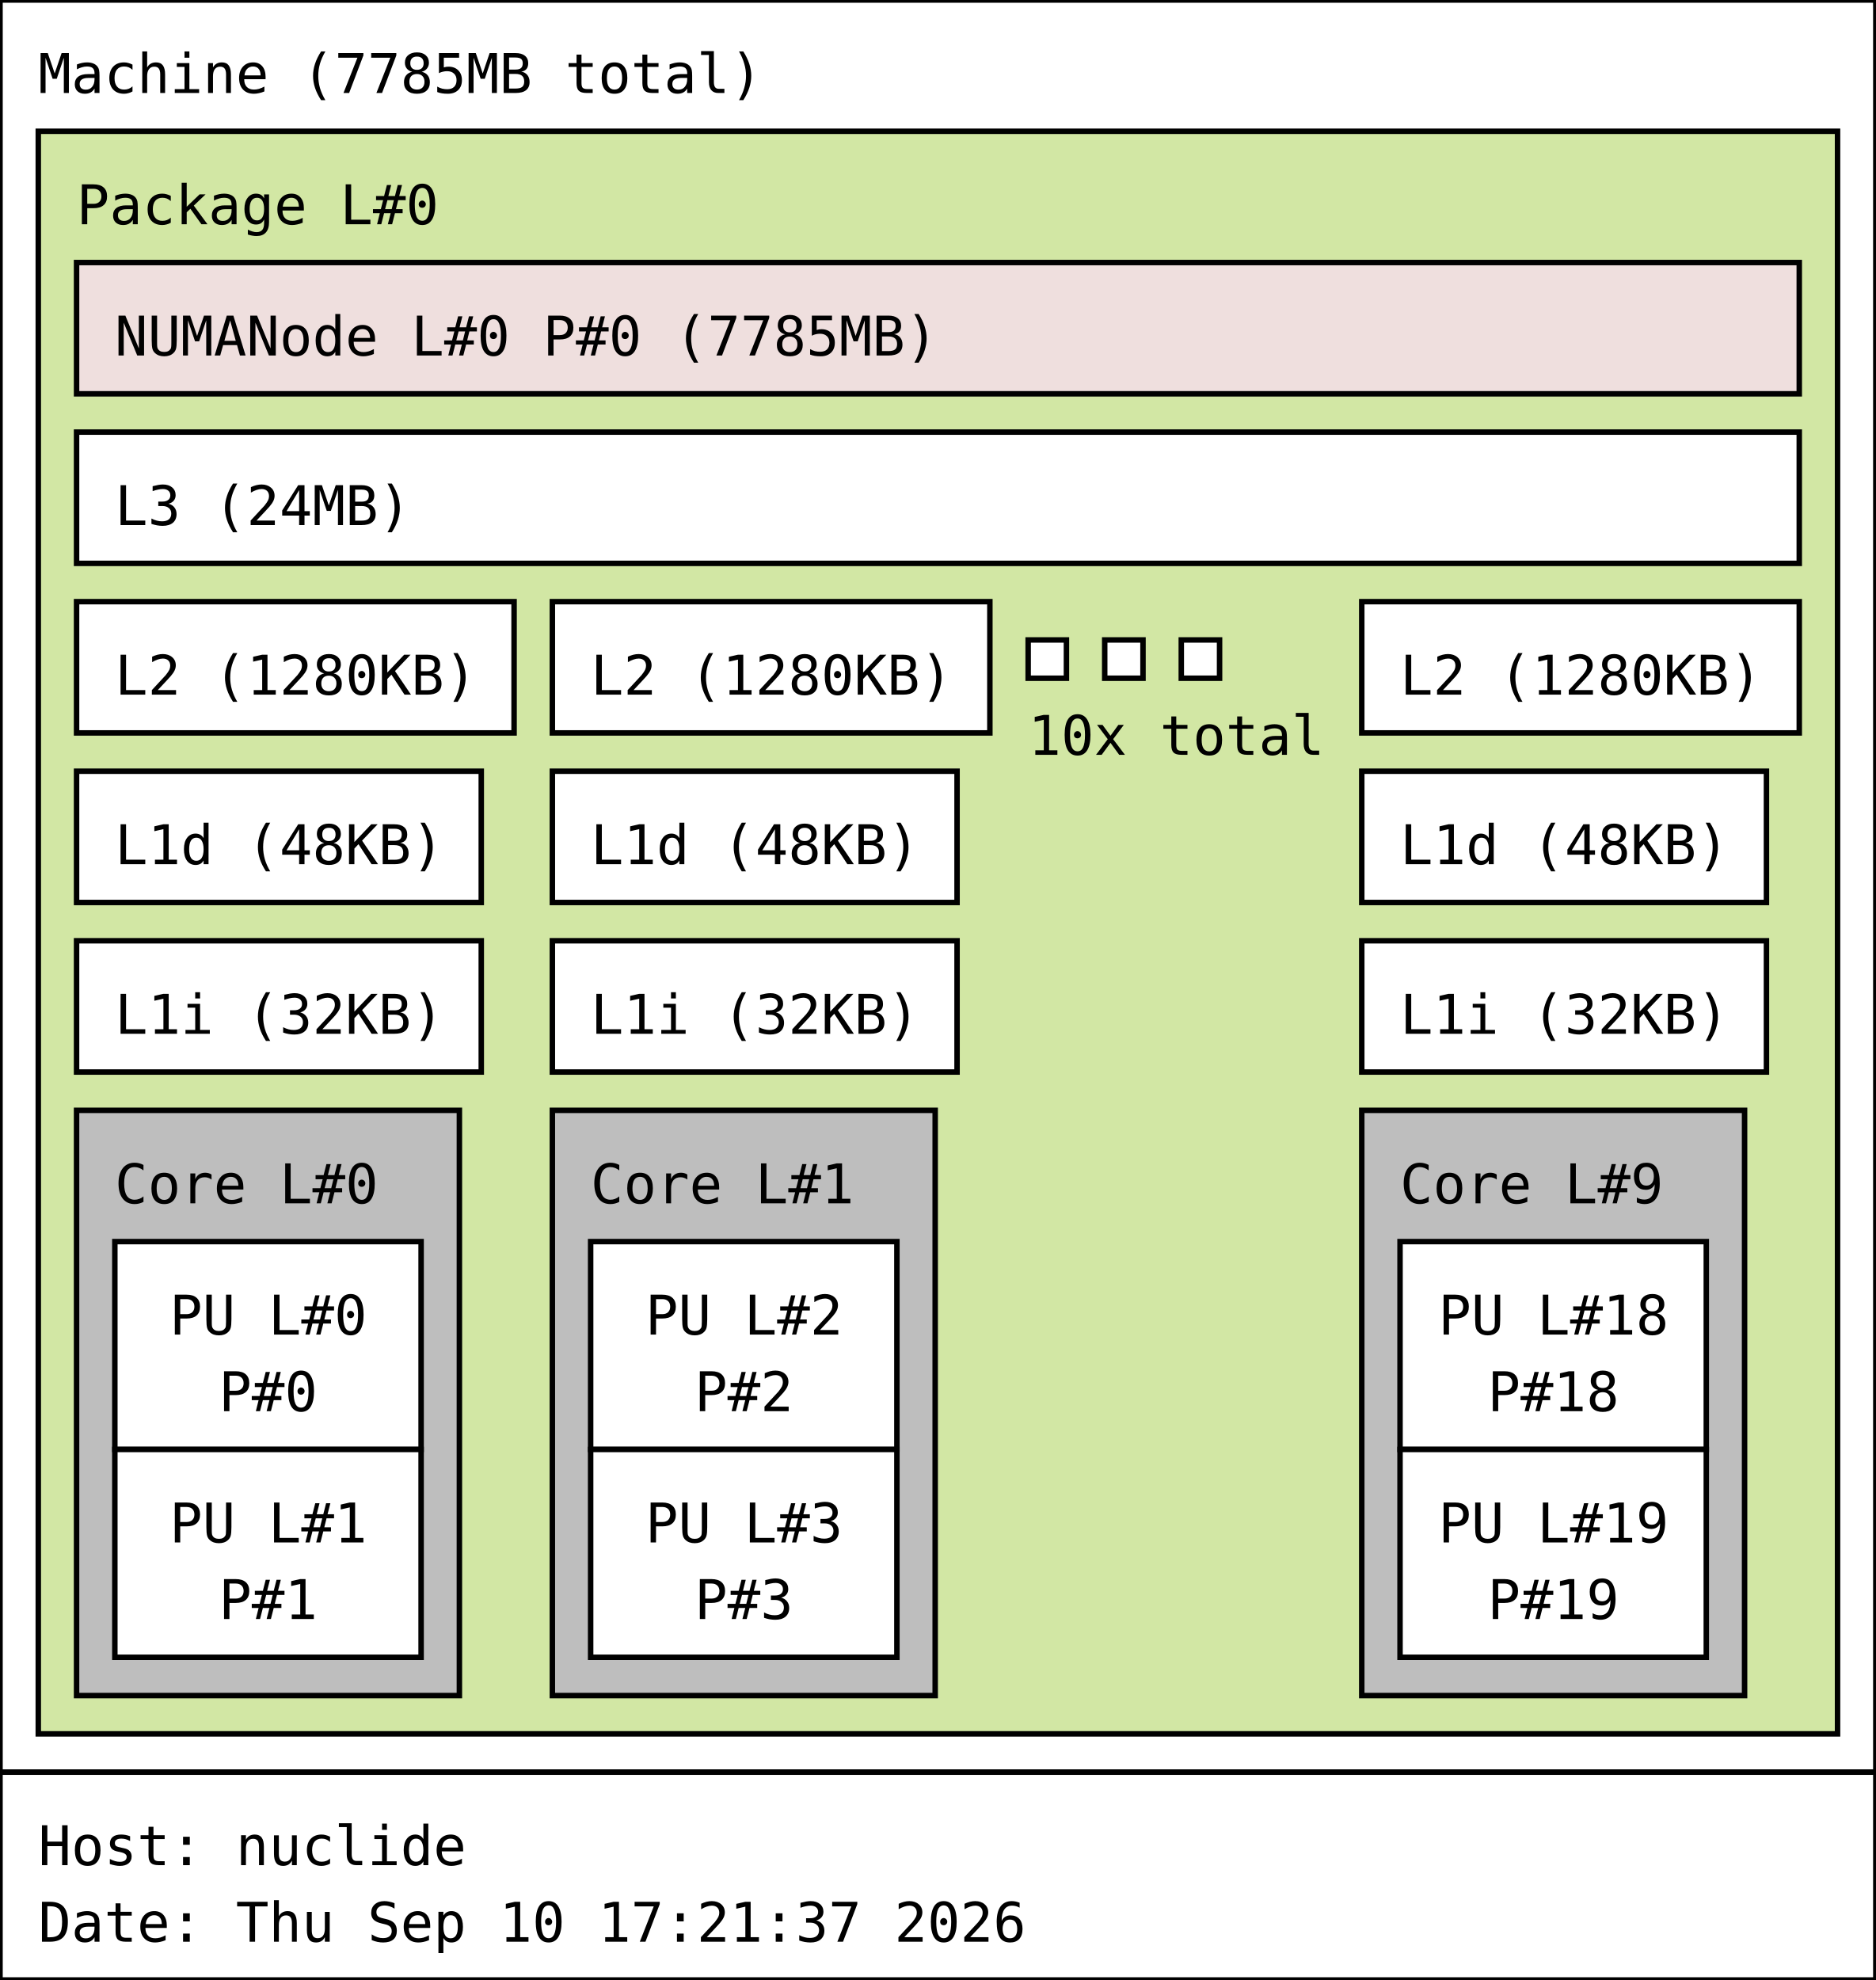
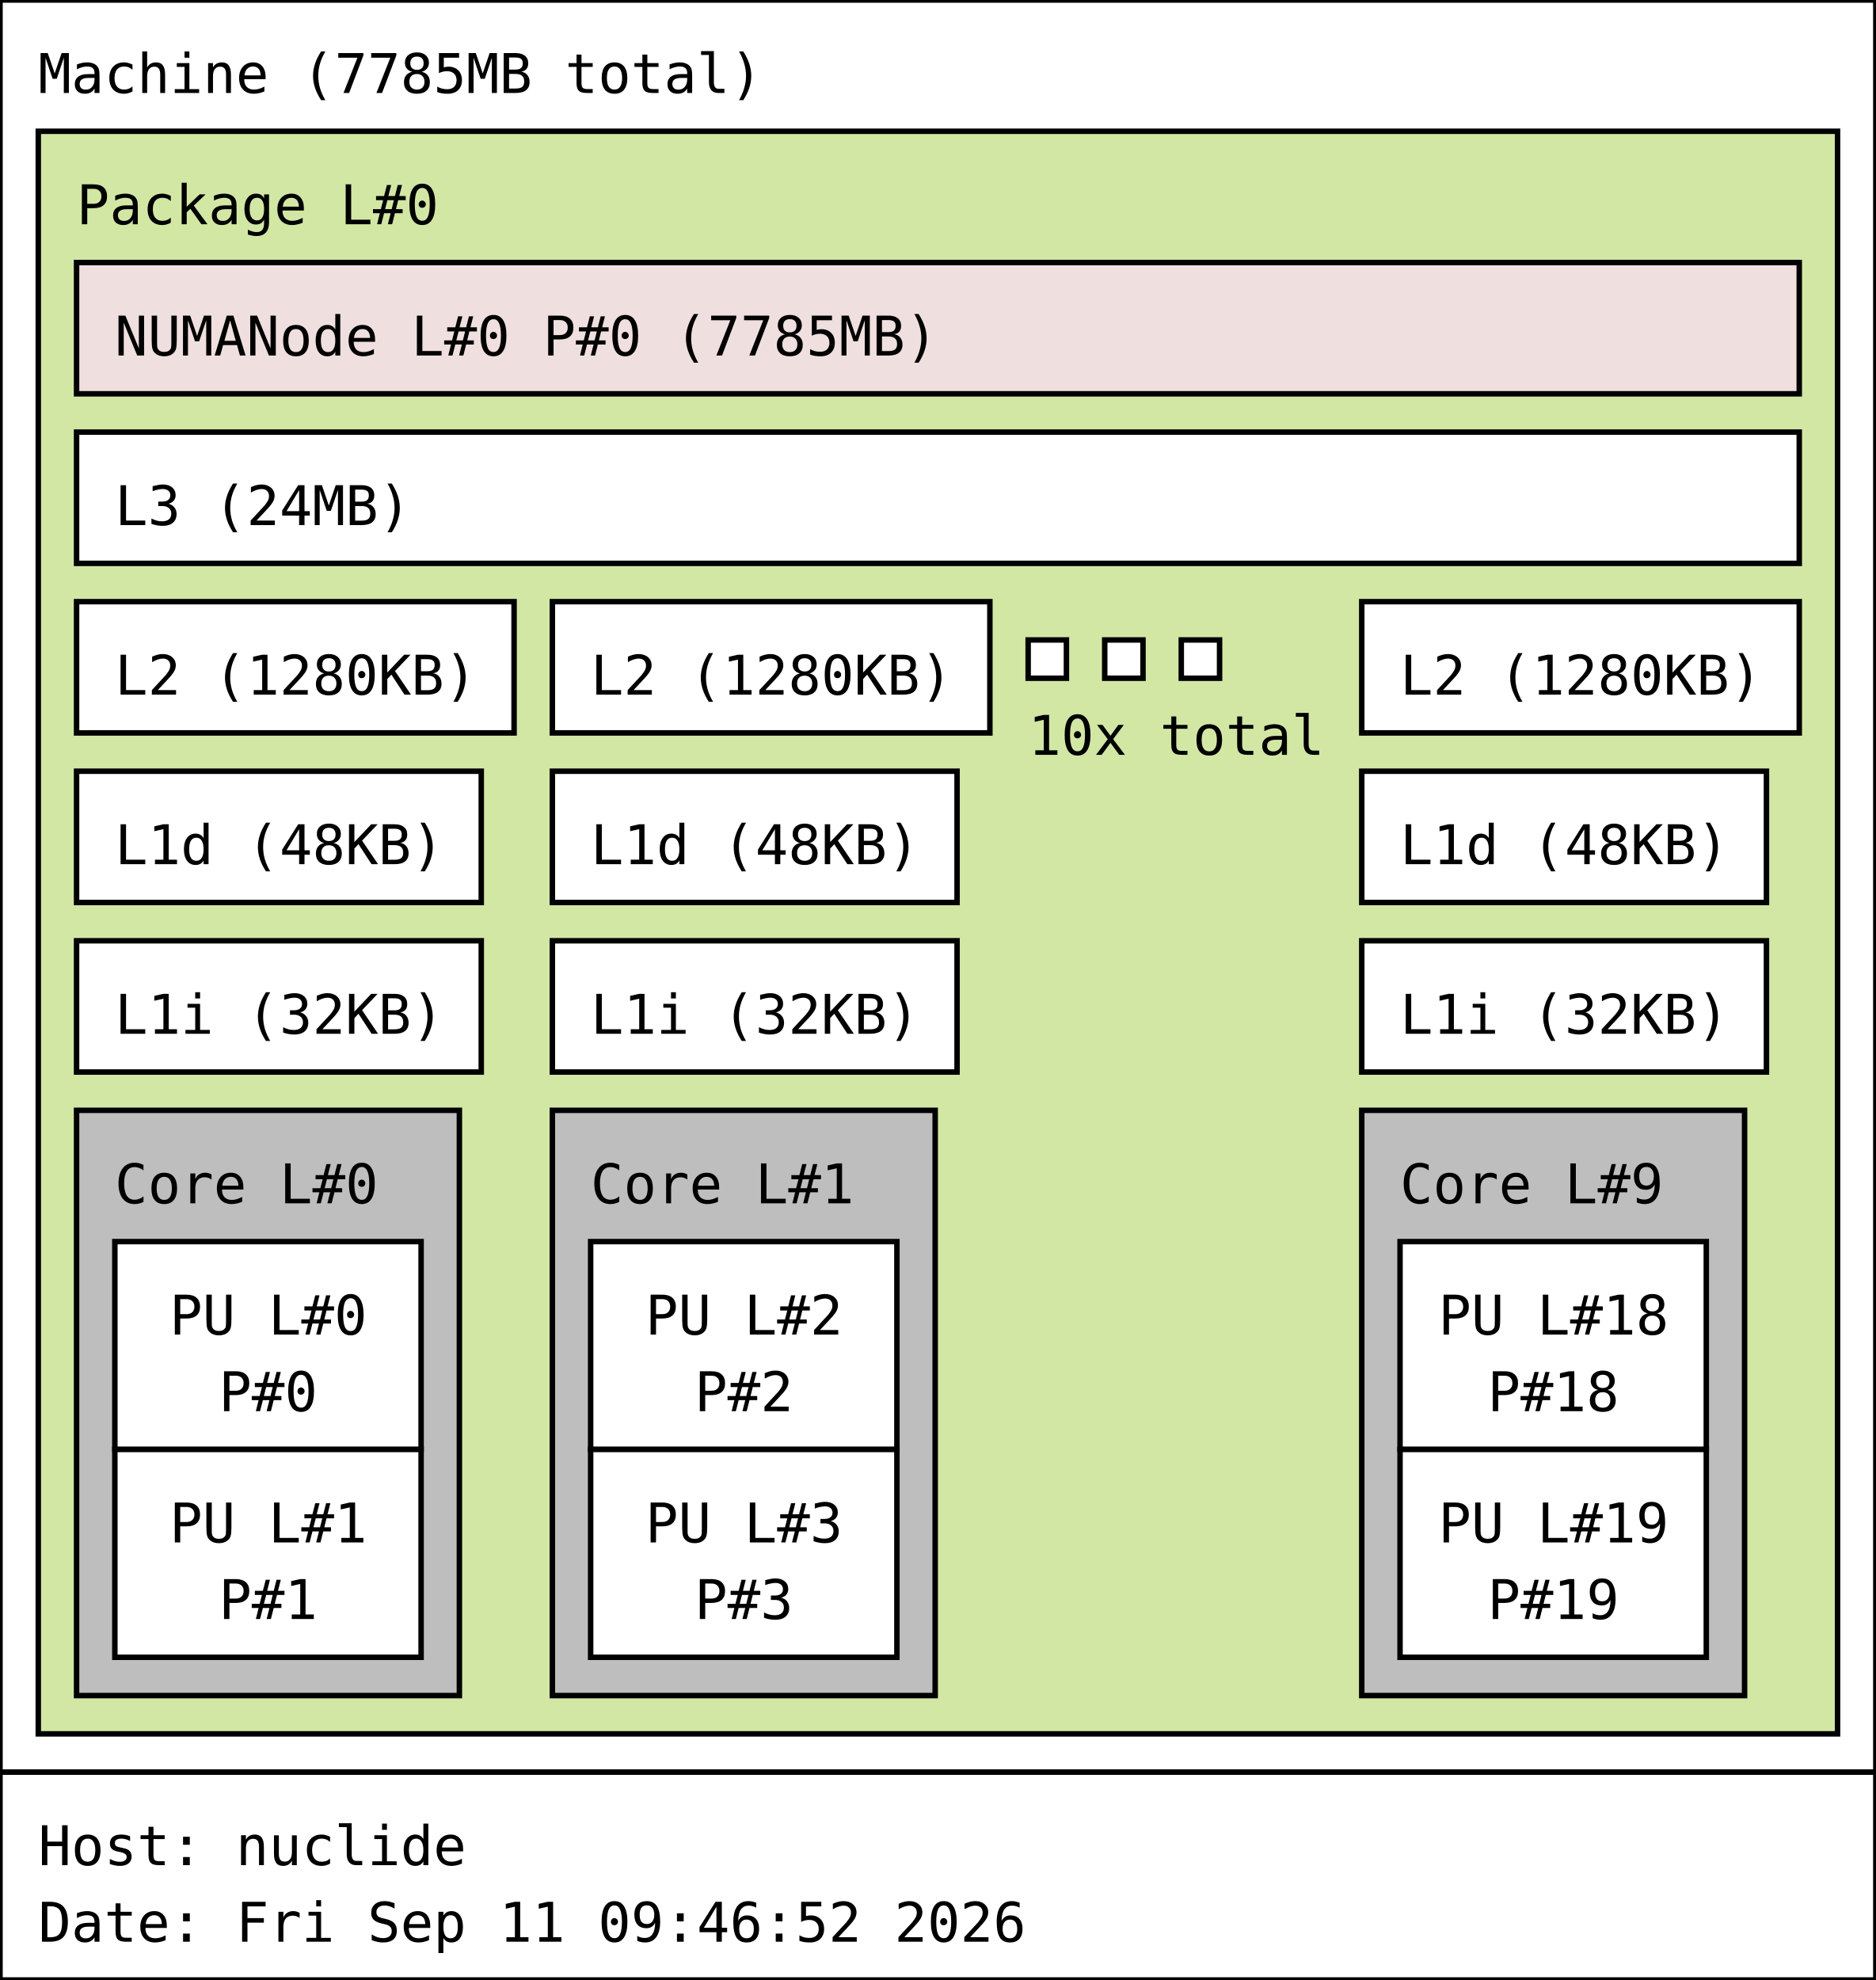
<svg xmlns="http://www.w3.org/2000/svg" width="343px" height="362px" viewBox="0 0 343px 362px" version="1.1">
  <rect id="Machine_0_rect" class="Machine" x="0" y="0" width="343" height="324" fill="rgb(255,255,255)" stroke="rgb(0,0,0)" stroke-width="1" />
  <text id="Machine_0_text" class="Machine" font-family="Monospace" x="7" y="17" fill="rgb(0,0,0)" font-size="10px">Machine (7785MB total)</text>
  <rect id="Package_0_rect" class="Package" x="7" y="24" width="329" height="293" fill="rgb(210,231,164)" stroke="rgb(0,0,0)" stroke-width="1" />
  <text id="Package_0_text" class="Package" font-family="Monospace" x="14" y="41" fill="rgb(0,0,0)" font-size="10px">Package L#0</text>
  <rect id="L3_0_rect" class="L3" x="14" y="79" width="315" height="24" fill="rgb(255,255,255)" stroke="rgb(0,0,0)" stroke-width="1" />
  <text id="L3_0_text" class="L3" font-family="Monospace" x="21" y="96" fill="rgb(0,0,0)" font-size="10px">L3 (24MB)</text>
  <rect id="L2_0_rect" class="L2" x="14" y="110" width="80" height="24" fill="rgb(255,255,255)" stroke="rgb(0,0,0)" stroke-width="1" />
  <text id="L2_0_text" class="L2" font-family="Monospace" x="21" y="127" fill="rgb(0,0,0)" font-size="10px">L2 (1280KB)</text>
  <rect id="L1d_0_rect" class="L1d" x="14" y="141" width="74" height="24" fill="rgb(255,255,255)" stroke="rgb(0,0,0)" stroke-width="1" />
  <text id="L1d_0_text" class="L1d" font-family="Monospace" x="21" y="158" fill="rgb(0,0,0)" font-size="10px">L1d (48KB)</text>
  <rect id="L1i_0_rect" class="L1i" x="14" y="172" width="74" height="24" fill="rgb(255,255,255)" stroke="rgb(0,0,0)" stroke-width="1" />
  <text id="L1i_0_text" class="L1i" font-family="Monospace" x="21" y="189" fill="rgb(0,0,0)" font-size="10px">L1i (32KB)</text>
  <rect id="Core_0_rect" class="Core" x="14" y="203" width="70" height="107" fill="rgb(190,190,190)" stroke="rgb(0,0,0)" stroke-width="1" />
  <text id="Core_0_text" class="Core" font-family="Monospace" x="21" y="220" fill="rgb(0,0,0)" font-size="10px">Core L#0</text>
  <rect id="PU_0_rect" class="PU" x="21" y="227" width="56" height="38" fill="rgb(255,255,255)" stroke="rgb(0,0,0)" stroke-width="1" />
  <text id="PU_0_text" class="PU" font-family="Monospace" x="31" y="244" fill="rgb(0,0,0)" font-size="10px">PU L#0</text>
  <text id="PU_0_text_1" class="PU" font-family="Monospace" x="40" y="258" fill="rgb(0,0,0)" font-size="10px">P#0</text>
  <rect id="PU_1_rect" class="PU" x="21" y="265" width="56" height="38" fill="rgb(255,255,255)" stroke="rgb(0,0,0)" stroke-width="1" />
  <text id="PU_1_text" class="PU" font-family="Monospace" x="31" y="282" fill="rgb(0,0,0)" font-size="10px">PU L#1</text>
  <text id="PU_1_text_1" class="PU" font-family="Monospace" x="40" y="296" fill="rgb(0,0,0)" font-size="10px">P#1</text>
  <rect id="L2_1_rect" class="L2" x="101" y="110" width="80" height="24" fill="rgb(255,255,255)" stroke="rgb(0,0,0)" stroke-width="1" />
  <text id="L2_1_text" class="L2" font-family="Monospace" x="108" y="127" fill="rgb(0,0,0)" font-size="10px">L2 (1280KB)</text>
  <rect id="L1d_1_rect" class="L1d" x="101" y="141" width="74" height="24" fill="rgb(255,255,255)" stroke="rgb(0,0,0)" stroke-width="1" />
  <text id="L1d_1_text" class="L1d" font-family="Monospace" x="108" y="158" fill="rgb(0,0,0)" font-size="10px">L1d (48KB)</text>
  <rect id="L1i_1_rect" class="L1i" x="101" y="172" width="74" height="24" fill="rgb(255,255,255)" stroke="rgb(0,0,0)" stroke-width="1" />
  <text id="L1i_1_text" class="L1i" font-family="Monospace" x="108" y="189" fill="rgb(0,0,0)" font-size="10px">L1i (32KB)</text>
  <rect id="Core_1_rect" class="Core" x="101" y="203" width="70" height="107" fill="rgb(190,190,190)" stroke="rgb(0,0,0)" stroke-width="1" />
  <text id="Core_1_text" class="Core" font-family="Monospace" x="108" y="220" fill="rgb(0,0,0)" font-size="10px">Core L#1</text>
  <rect id="PU_2_rect" class="PU" x="108" y="227" width="56" height="38" fill="rgb(255,255,255)" stroke="rgb(0,0,0)" stroke-width="1" />
  <text id="PU_2_text" class="PU" font-family="Monospace" x="118" y="244" fill="rgb(0,0,0)" font-size="10px">PU L#2</text>
  <text id="PU_2_text_1" class="PU" font-family="Monospace" x="127" y="258" fill="rgb(0,0,0)" font-size="10px">P#2</text>
  <rect id="PU_3_rect" class="PU" x="108" y="265" width="56" height="38" fill="rgb(255,255,255)" stroke="rgb(0,0,0)" stroke-width="1" />
  <text id="PU_3_text" class="PU" font-family="Monospace" x="118" y="282" fill="rgb(0,0,0)" font-size="10px">PU L#3</text>
  <text id="PU_3_text_1" class="PU" font-family="Monospace" x="127" y="296" fill="rgb(0,0,0)" font-size="10px">P#3</text>
  <rect id="L2_2_rect" class="L2" x="188" y="117" width="7" height="7" fill="rgb(255,255,255)" stroke="rgb(0,0,0)" stroke-width="1" />
  <rect id="L2_2_rect" class="L2" x="202" y="117" width="7" height="7" fill="rgb(255,255,255)" stroke="rgb(0,0,0)" stroke-width="1" />
  <rect id="L2_2_rect" class="L2" x="216" y="117" width="7" height="7" fill="rgb(255,255,255)" stroke="rgb(0,0,0)" stroke-width="1" />
  <text id="L2_2_text" class="L2" font-family="Monospace" x="188" y="138" fill="rgb(0,0,0)" font-size="10px">10x total</text>
  <rect id="L2_9_rect" class="L2" x="249" y="110" width="80" height="24" fill="rgb(255,255,255)" stroke="rgb(0,0,0)" stroke-width="1" />
  <text id="L2_9_text" class="L2" font-family="Monospace" x="256" y="127" fill="rgb(0,0,0)" font-size="10px">L2 (1280KB)</text>
  <rect id="L1d_9_rect" class="L1d" x="249" y="141" width="74" height="24" fill="rgb(255,255,255)" stroke="rgb(0,0,0)" stroke-width="1" />
  <text id="L1d_9_text" class="L1d" font-family="Monospace" x="256" y="158" fill="rgb(0,0,0)" font-size="10px">L1d (48KB)</text>
  <rect id="L1i_9_rect" class="L1i" x="249" y="172" width="74" height="24" fill="rgb(255,255,255)" stroke="rgb(0,0,0)" stroke-width="1" />
  <text id="L1i_9_text" class="L1i" font-family="Monospace" x="256" y="189" fill="rgb(0,0,0)" font-size="10px">L1i (32KB)</text>
  <rect id="Core_9_rect" class="Core" x="249" y="203" width="70" height="107" fill="rgb(190,190,190)" stroke="rgb(0,0,0)" stroke-width="1" />
  <text id="Core_9_text" class="Core" font-family="Monospace" x="256" y="220" fill="rgb(0,0,0)" font-size="10px">Core L#9</text>
  <rect id="PU_18_rect" class="PU" x="256" y="227" width="56" height="38" fill="rgb(255,255,255)" stroke="rgb(0,0,0)" stroke-width="1" />
  <text id="PU_18_text" class="PU" font-family="Monospace" x="263" y="244" fill="rgb(0,0,0)" font-size="10px">PU L#18</text>
  <text id="PU_18_text_1" class="PU" font-family="Monospace" x="272" y="258" fill="rgb(0,0,0)" font-size="10px">P#18</text>
  <rect id="PU_19_rect" class="PU" x="256" y="265" width="56" height="38" fill="rgb(255,255,255)" stroke="rgb(0,0,0)" stroke-width="1" />
  <text id="PU_19_text" class="PU" font-family="Monospace" x="263" y="282" fill="rgb(0,0,0)" font-size="10px">PU L#19</text>
  <text id="PU_19_text_1" class="PU" font-family="Monospace" x="272" y="296" fill="rgb(0,0,0)" font-size="10px">P#19</text>
  <rect id="NUMANode_0_rect" class="NUMANode" x="14" y="48" width="315" height="24" fill="rgb(239,223,222)" stroke="rgb(0,0,0)" stroke-width="1" />
  <text id="NUMANode_0_text" class="NUMANode" font-family="Monospace" x="21" y="65" fill="rgb(0,0,0)" font-size="10px">NUMANode L#0 P#0 (7785MB)</text>
  <rect id="anon_rect" x="0" y="324" width="343" height="38" fill="rgb(255,255,255)" stroke="rgb(0,0,0)" stroke-width="1" />
  <text id="anon_text" font-family="Monospace" x="7" y="341" fill="rgb(0,0,0)" font-size="10px">Host: nuclide</text>
-   <text id="anon_text_1" font-family="Monospace" x="7" y="355" fill="rgb(0,0,0)" font-size="10px">Date: Thu Sep 10 17:21:37 2026</text>
+   <text id="anon_text_1" font-family="Monospace" x="7" y="355" fill="rgb(0,0,0)" font-size="10px">Date: Fri Sep 11 09:46:52 2026</text>
</svg>
